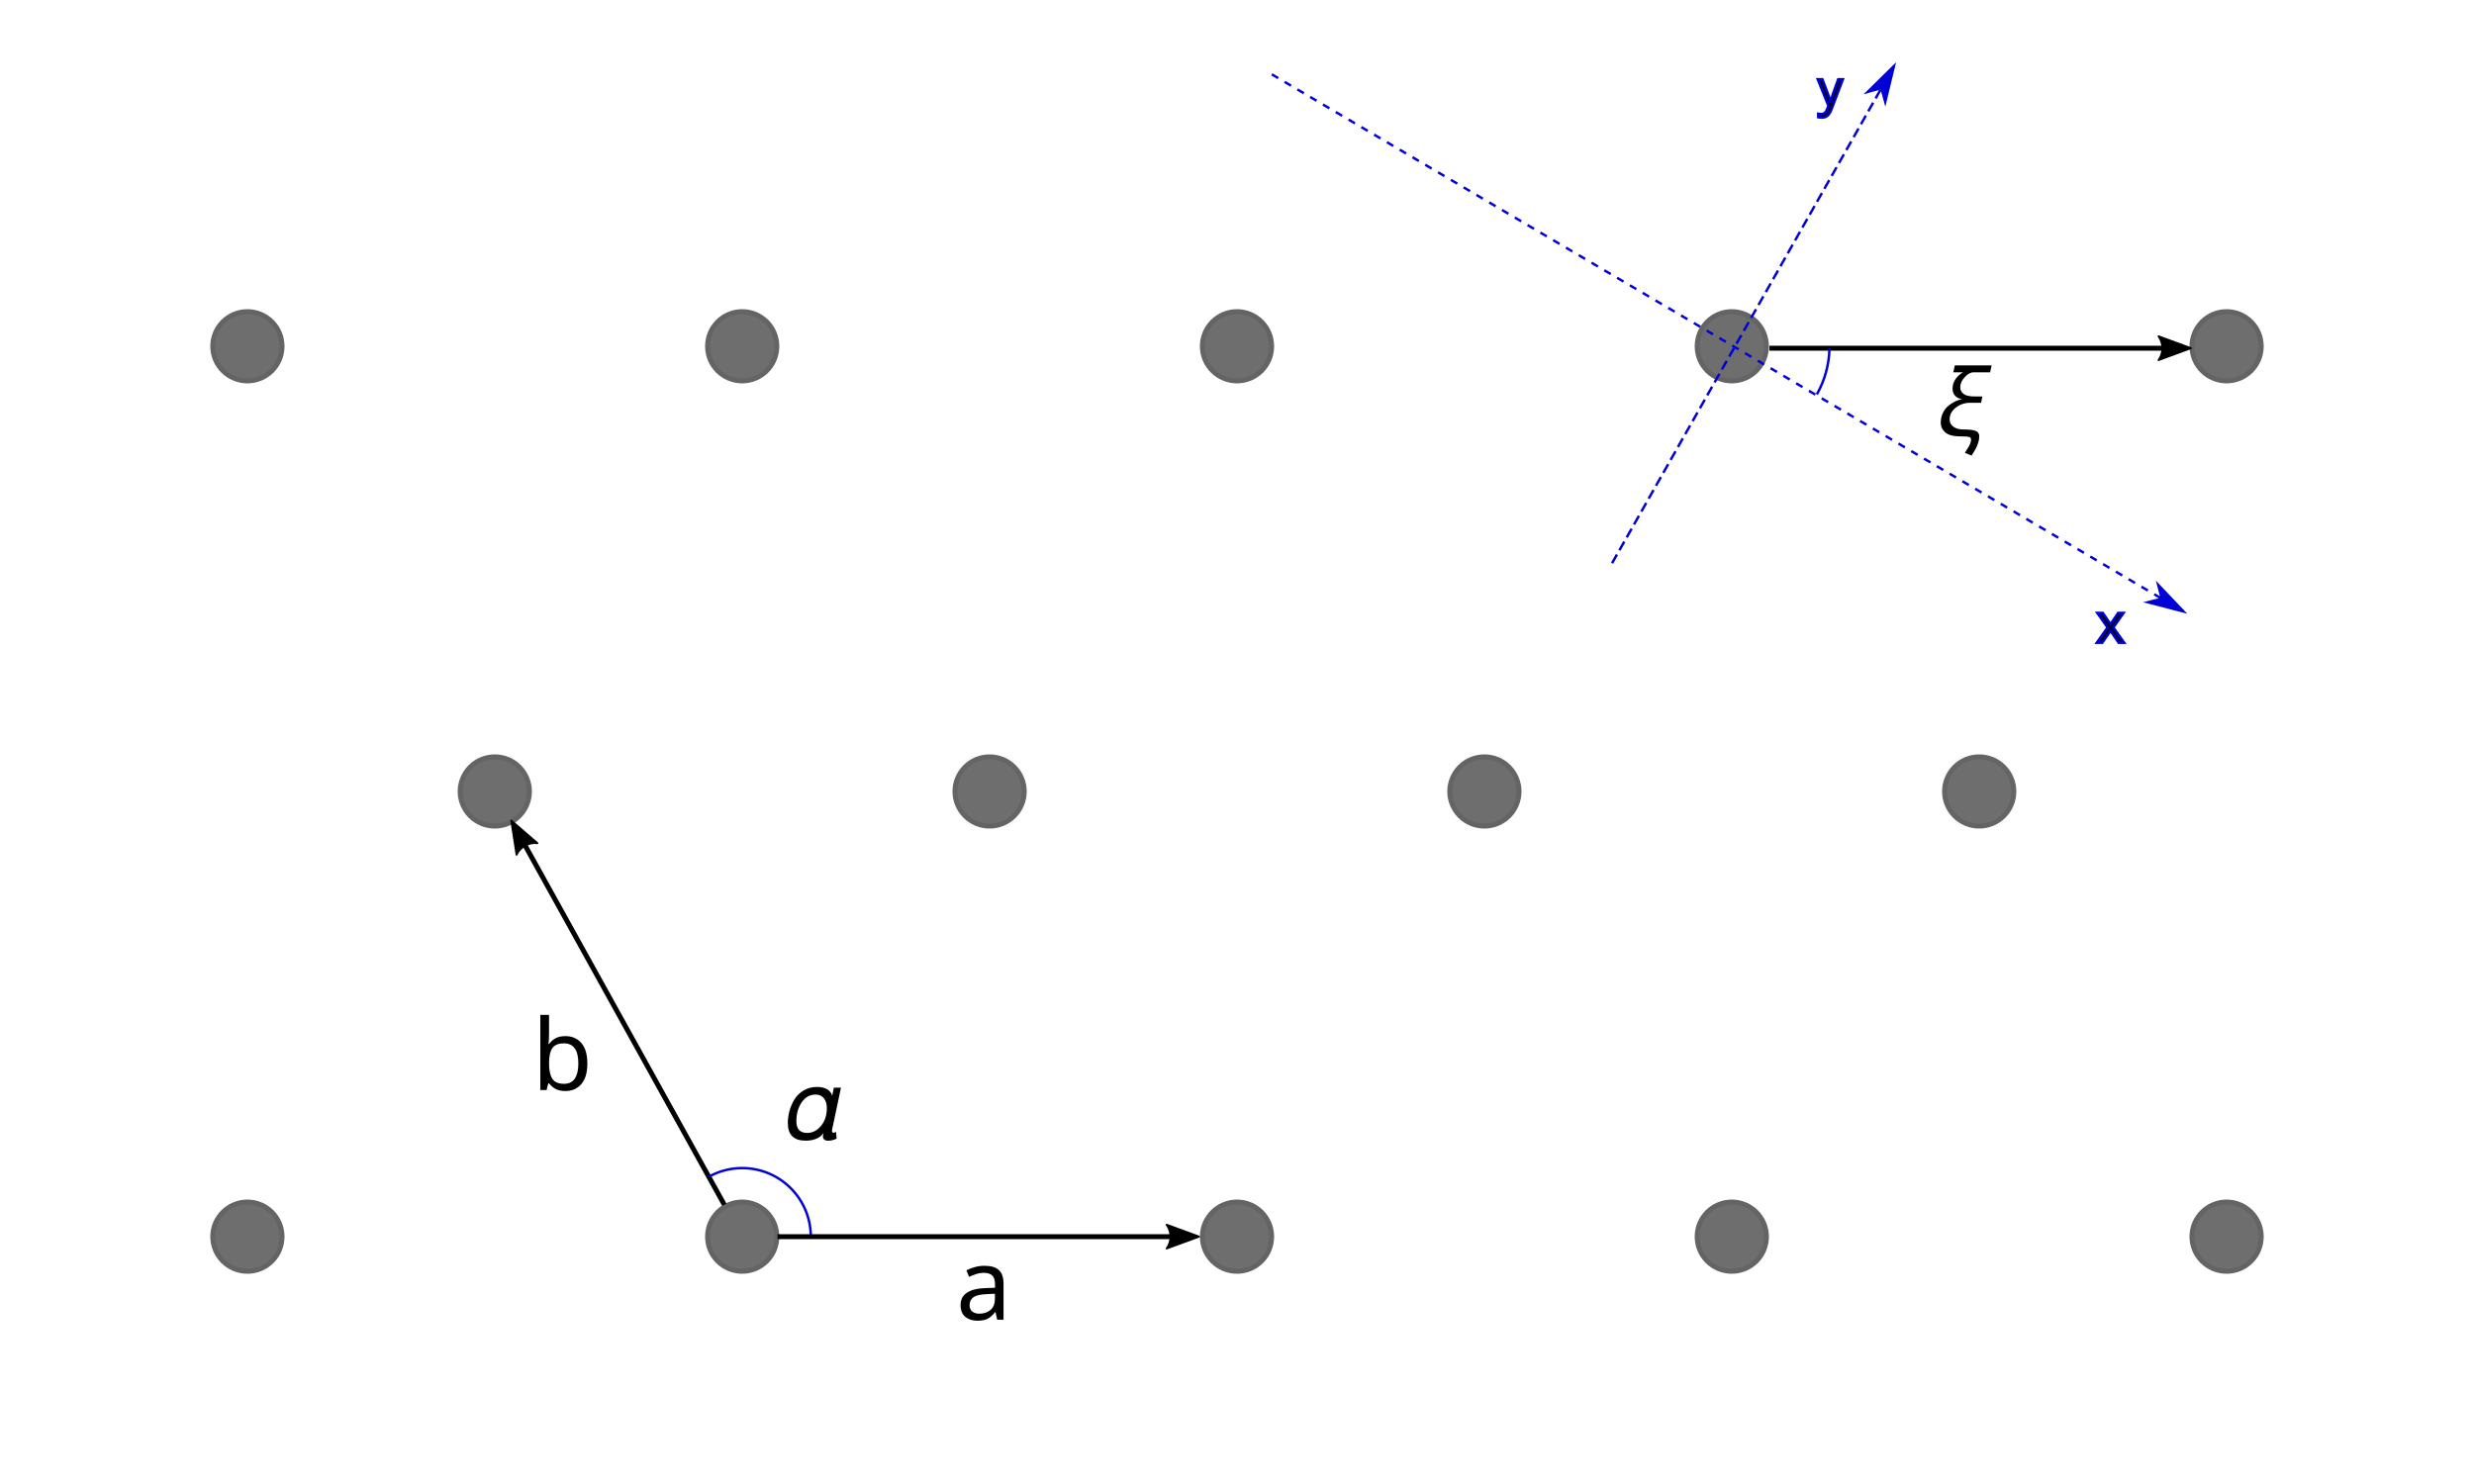
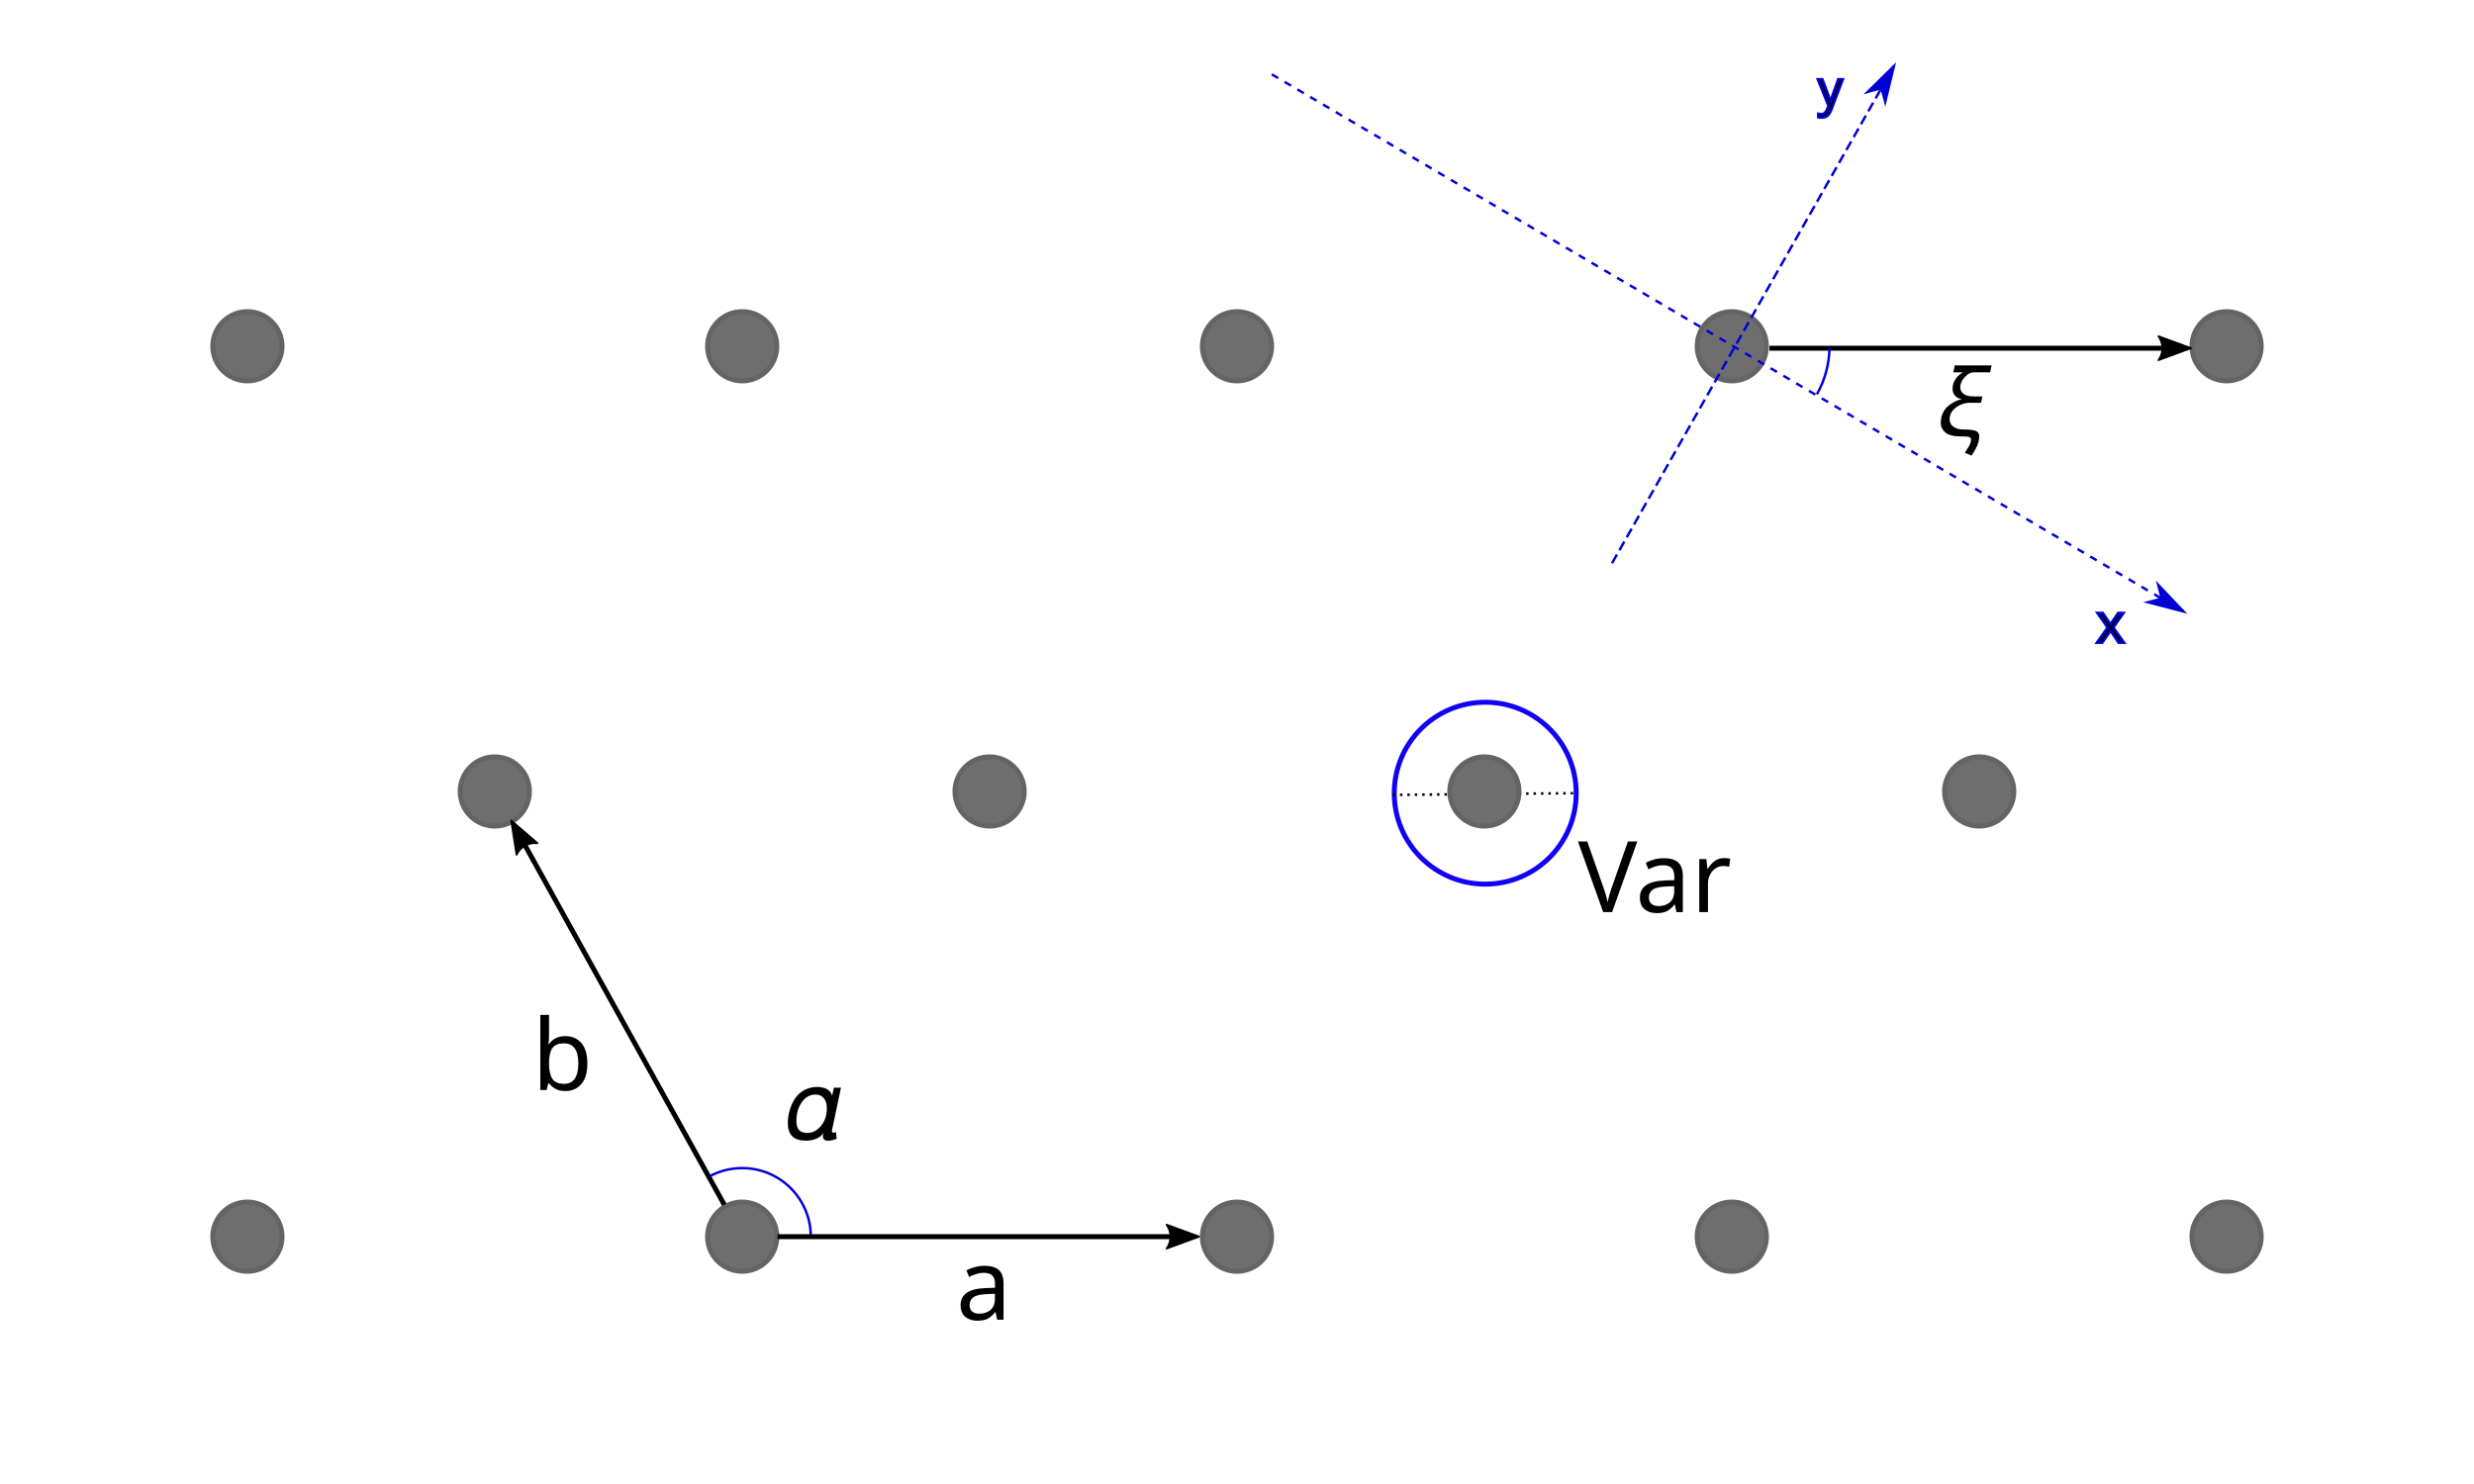
<svg xmlns="http://www.w3.org/2000/svg" width="1000" height="600" viewBox="0 0 1000 600" id="svg2" version="1.1">
  <defs id="defs4">
    <marker style="overflow:visible;" id="marker5444" refX="0.0" refY="0.0" orient="auto">
      <path transform="scale(0.6) rotate(180) translate(0,0)" d="M 8.719,4.034 L -2.207,0.016 L 8.719,-4.002 C 6.973,-1.63 6.983,1.616 8.719,4.034 z " style="fill-rule:evenodd;stroke-width:0.625;stroke-linejoin:round;stroke:#000000;stroke-opacity:1;fill:#000000;fill-opacity:1" id="path5446" />
    </marker>
    <marker style="overflow:visible;" id="marker5166" refX="0.0" refY="0.0" orient="auto">
      <path transform="scale(0.8) rotate(180) translate(12.5,0)" style="fill-rule:evenodd;stroke:#0000d6;stroke-width:1pt;stroke-opacity:1;fill:#0000d6;fill-opacity:1" d="M 0.0,0.0 L 5.0,-5.0 L -12.5,0.0 L 5.0,5.0 L 0.0,0.0 z " id="path5168" />
    </marker>
    <marker orient="auto" refY="0.0" refX="0.0" id="Arrow1Mend" style="overflow:visible;">
      <path id="path4258" d="M 0.0,0.0 L 5.0,-5.0 L -12.5,0.0 L 5.0,5.0 L 0.0,0.0 z " style="fill-rule:evenodd;stroke:#000000;stroke-width:1pt;stroke-opacity:1;fill:#000000;fill-opacity:1" transform="scale(0.4) rotate(180) translate(10,0)" />
    </marker>
    <marker orient="auto" refY="0.0" refX="0.0" id="marker6350" style="overflow:visible;">
      <path id="path6352" style="fill-rule:evenodd;stroke-width:0.625;stroke-linejoin:round;stroke:#000000;stroke-opacity:1;fill:#000000;fill-opacity:1" d="M 8.719,4.034 L -2.207,0.016 L 8.719,-4.002 C 6.973,-1.63 6.983,1.616 8.719,4.034 z " transform="scale(0.6) rotate(180) translate(0,0)" />
    </marker>
    <marker orient="auto" refY="0.0" refX="0.0" id="marker6304" style="overflow:visible;">
      <path id="path6306" style="fill-rule:evenodd;stroke-width:0.625;stroke-linejoin:round;stroke:#000000;stroke-opacity:1;fill:#000000;fill-opacity:1" d="M 8.719,4.034 L -2.207,0.016 L 8.719,-4.002 C 6.973,-1.63 6.983,1.616 8.719,4.034 z " transform="scale(1.1) rotate(180) translate(1,0)" />
    </marker>
    <marker style="overflow:visible;" id="marker5734" refX="0.0" refY="0.0" orient="auto">
      <path transform="scale(0.6) rotate(180) translate(0,0)" d="M 8.719,4.034 L -2.207,0.016 L 8.719,-4.002 C 6.973,-1.63 6.983,1.616 8.719,4.034 z " style="fill-rule:evenodd;stroke-width:0.625;stroke-linejoin:round;stroke:#000000;stroke-opacity:1;fill:#000000;fill-opacity:1" id="path5736" />
    </marker>
    <marker orient="auto" refY="0.0" refX="0.0" id="Arrow2Mend" style="overflow:visible;">
      <path id="path4213" style="fill-rule:evenodd;stroke-width:0.625;stroke-linejoin:round;stroke:#000000;stroke-opacity:1;fill:#000000;fill-opacity:1" d="M 8.719,4.034 L -2.207,0.016 L 8.719,-4.002 C 6.973,-1.63 6.983,1.616 8.719,4.034 z " transform="scale(0.6) rotate(180) translate(0,0)" />
    </marker>
    <marker orient="auto" refY="0.0" refX="0.0" id="Arrow2Lend" style="overflow:visible;">
      <path id="path4207" style="fill-rule:evenodd;stroke-width:0.625;stroke-linejoin:round;stroke:#000000;stroke-opacity:1;fill:#000000;fill-opacity:1" d="M 8.719,4.034 L -2.207,0.016 L 8.719,-4.002 C 6.973,-1.63 6.983,1.616 8.719,4.034 z " transform="scale(1.1) rotate(180) translate(1,0)" />
    </marker>
    <marker orient="auto" refY="0.0" refX="0.0" id="Arrow1Lend" style="overflow:visible;">
      <path id="path4189" d="M 0.0,0.0 L 5.0,-5.0 L -12.5,0.0 L 5.0,5.0 L 0.0,0.0 z " style="fill-rule:evenodd;stroke:#0000d6;stroke-width:1pt;stroke-opacity:1;fill:#0000d6;fill-opacity:1" transform="scale(0.8) rotate(180) translate(12.5,0)" />
    </marker>
  </defs>
  <g id="layer1" transform="translate(0,-452.3622)">
    <circle style="fill:#6e6e6e;fill-opacity:1;stroke:#646464;stroke-width:2;stroke-miterlimit:4;stroke-dasharray:none;stroke-opacity:1" id="path4176" cx="100" cy="952.362" r="14" />
    <circle r="14" cy="952.362" cx="300" id="circle4136" style="fill:#6e6e6e;fill-opacity:1;stroke:#646464;stroke-width:2;stroke-miterlimit:4;stroke-dasharray:none;stroke-opacity:1" />
    <circle style="fill:#6e6e6e;fill-opacity:1;stroke:#646464;stroke-width:2;stroke-miterlimit:4;stroke-dasharray:none;stroke-opacity:1" id="circle4138" cx="500" cy="952.362" r="14" />
    <circle r="14" cy="952.362" cx="700" id="circle4140" style="fill:#6e6e6e;fill-opacity:1;stroke:#646464;stroke-width:2;stroke-miterlimit:4;stroke-dasharray:none;stroke-opacity:1" />
    <circle style="fill:#6e6e6e;fill-opacity:1;stroke:#646464;stroke-width:2;stroke-miterlimit:4;stroke-dasharray:none;stroke-opacity:1" id="circle4142" cx="400" cy="772.362" r="14" />
    <circle r="14" cy="772.362" cx="200" id="circle4144" style="fill:#6e6e6e;fill-opacity:1;stroke:#646464;stroke-width:2;stroke-miterlimit:4;stroke-dasharray:none;stroke-opacity:1" />
-     <circle r="14" cy="772.362" cx="600" id="circle4146" style="fill:#6e6e6e;fill-opacity:1;stroke:#646464;stroke-width:2;stroke-miterlimit:4;stroke-dasharray:none;stroke-opacity:1" />
    <circle style="fill:#6e6e6e;fill-opacity:1;stroke:#646464;stroke-width:2;stroke-miterlimit:4;stroke-dasharray:none;stroke-opacity:1" id="circle4148" cx="800" cy="772.362" r="14" />
    <circle r="14" cy="952.362" cx="900" id="circle4150" style="fill:#6e6e6e;fill-opacity:1;stroke:#646464;stroke-width:2;stroke-miterlimit:4;stroke-dasharray:none;stroke-opacity:1" />
    <circle style="fill:#6e6e6e;fill-opacity:1;stroke:#646464;stroke-width:2;stroke-miterlimit:4;stroke-dasharray:none;stroke-opacity:1" id="circle4152" cx="100" cy="592.362" r="14" />
    <circle r="14" cy="592.362" cx="300" id="circle4154" style="fill:#6e6e6e;fill-opacity:1;stroke:#646464;stroke-width:2;stroke-miterlimit:4;stroke-dasharray:none;stroke-opacity:1" />
    <circle style="fill:#6e6e6e;fill-opacity:1;stroke:#646464;stroke-width:2;stroke-miterlimit:4;stroke-dasharray:none;stroke-opacity:1" id="circle4156" cx="500" cy="592.362" r="14" />
    <circle r="14" cy="592.362" cx="700" id="circle4167" style="fill:#6e6e6e;fill-opacity:1;stroke:#646464;stroke-width:2;stroke-miterlimit:4;stroke-dasharray:none;stroke-opacity:1" />
    <circle style="fill:#6e6e6e;fill-opacity:1;stroke:#646464;stroke-width:2;stroke-miterlimit:4;stroke-dasharray:none;stroke-opacity:1" id="circle4178" cx="900" cy="592.362" r="14" />
-     <text xml:space="preserve" style="font-style:normal;font-weight:normal;font-size:40px;line-height:125%;font-family:sans-serif;letter-spacing:0px;word-spacing:0px;fill:#000000;fill-opacity:1;stroke:none;stroke-width:1px;stroke-linecap:butt;stroke-linejoin:miter;stroke-opacity:1" x="386.429" y="985.934" id="text6450">
-       <tspan id="tspan6452" x="386.429" y="985.934">a</tspan>
+     <text xml:space="preserve" style="font-style:normal;font-weight:normal;line-height:0%;font-family:sans-serif;letter-spacing:0px;word-spacing:0px;fill:#000000;fill-opacity:1;stroke:none;stroke-width:1px;stroke-linecap:butt;stroke-linejoin:miter;stroke-opacity:1" x="386.429" y="985.934" id="text6450">
+       <tspan id="tspan6452" x="386.429" y="985.934" style="font-size:40px;line-height:1.25">a</tspan>
    </text>
-     <text xml:space="preserve" style="font-style:normal;font-weight:normal;font-size:40px;line-height:125%;font-family:sans-serif;letter-spacing:0px;word-spacing:0px;fill:#000000;fill-opacity:1;stroke:none;stroke-width:1px;stroke-linecap:butt;stroke-linejoin:miter;stroke-opacity:1" x="215" y="893.076" id="text6454">
-       <tspan id="tspan6456" x="215" y="893.076">b</tspan>
+     <text xml:space="preserve" style="font-style:normal;font-weight:normal;line-height:0%;font-family:sans-serif;letter-spacing:0px;word-spacing:0px;fill:#000000;fill-opacity:1;stroke:none;stroke-width:1px;stroke-linecap:butt;stroke-linejoin:miter;stroke-opacity:1" x="215" y="893.076" id="text6454">
+       <tspan id="tspan6456" x="215" y="893.076" style="font-size:40px;line-height:1.25">b</tspan>
    </text>
    <path style="fill:none;fill-rule:evenodd;stroke:#000000;stroke-width:2;stroke-linecap:butt;stroke-linejoin:miter;stroke-miterlimit:4;stroke-dasharray:none;stroke-opacity:1;marker-end:url(#marker6350)" d="M 292.771,939.458 207.955,786.451" id="path6302" />
    <path style="color:#000000;font-style:normal;font-variant:normal;font-weight:normal;font-stretch:normal;font-size:medium;line-height:normal;font-family:sans-serif;text-indent:0;text-align:start;text-decoration:none;text-decoration-line:none;text-decoration-style:solid;text-decoration-color:#000000;letter-spacing:normal;word-spacing:normal;text-transform:none;direction:ltr;block-progression:tb;writing-mode:lr-tb;baseline-shift:baseline;text-anchor:start;white-space:normal;clip-rule:nonzero;display:inline;overflow:visible;visibility:visible;opacity:1;isolation:auto;mix-blend-mode:normal;color-interpolation:sRGB;color-interpolation-filters:linearRGB;solid-color:#000000;solid-opacity:1;fill:#0000dc;fill-opacity:1;fill-rule:nonzero;stroke:none;stroke-width:1;stroke-linecap:butt;stroke-linejoin:miter;stroke-miterlimit:4;stroke-dasharray:none;stroke-dashoffset:0;stroke-opacity:1;color-rendering:auto;image-rendering:auto;shape-rendering:auto;text-rendering:auto;enable-background:accumulate" d="M 300 471.77 C 295.064 471.77 290.425 473.04 286.387 475.268 L 286.871 476.139 C 290.765 473.993 295.238 472.77 300 472.77 C 315.046 472.77 327.232 484.954 327.232 500 L 328.232 500 C 328.232 484.414 315.586 471.77 300 471.77 z " transform="translate(0,452.3622)" id="path6620" />
    <path style="fill:none;fill-rule:evenodd;stroke:#000000;stroke-width:2;stroke-linecap:butt;stroke-linejoin:miter;stroke-miterlimit:4;stroke-dasharray:none;stroke-opacity:1;marker-end:url(#Arrow2Mend)" d="m 314.286,952.363 167.728,0" id="path4180" />
-     <text xml:space="preserve" style="font-style:normal;font-weight:normal;font-size:40px;line-height:125%;font-family:sans-serif;letter-spacing:0px;word-spacing:0px;fill:#000000;fill-opacity:1;stroke:none;stroke-width:1px;stroke-linecap:butt;stroke-linejoin:miter;stroke-opacity:1" x="317.491" y="913.062" id="text5031">
-       <tspan id="tspan5033" x="317.491" y="913.062">𝛼</tspan>
+     <text xml:space="preserve" style="font-style:normal;font-weight:normal;line-height:0%;font-family:sans-serif;letter-spacing:0px;word-spacing:0px;fill:#000000;fill-opacity:1;stroke:none;stroke-width:1px;stroke-linecap:butt;stroke-linejoin:miter;stroke-opacity:1" x="317.491" y="913.062" id="text5031">
+       <tspan id="tspan5033" x="317.491" y="913.062" style="font-size:40px;line-height:1.25">𝛼</tspan>
    </text>
-     <text xml:space="preserve" style="font-style:normal;font-weight:normal;font-size:40px;line-height:125%;font-family:sans-serif;letter-spacing:0px;word-spacing:0px;fill:#000000;fill-opacity:1;stroke:none;stroke-width:1px;stroke-linecap:butt;stroke-linejoin:miter;stroke-opacity:1" x="307.591" y="1209.34" id="text5035">
-       <tspan id="tspan5037" x="307.591" y="1209.34">𝜶</tspan>
+     <text xml:space="preserve" style="font-style:normal;font-weight:normal;line-height:0%;font-family:sans-serif;letter-spacing:0px;word-spacing:0px;fill:#000000;fill-opacity:1;stroke:none;stroke-width:1px;stroke-linecap:butt;stroke-linejoin:miter;stroke-opacity:1" x="307.591" y="1209.34" id="text5035">
+       <tspan id="tspan5037" x="307.591" y="1209.34" style="font-size:40px;line-height:1.25">𝜶</tspan>
    </text>
    <path style="fill:none;fill-rule:evenodd;stroke:#0000de;stroke-width:1;stroke-linecap:butt;stroke-linejoin:miter;stroke-opacity:1;stroke-miterlimit:4;stroke-dasharray:3, 3;marker-end:url(#Arrow1Lend);stroke-dashoffset:0" d="M 514.073,482.424 882.463,699.526" id="path5058" />
    <path style="fill:none;fill-rule:evenodd;stroke:#0000d6;stroke-width:1;stroke-linecap:butt;stroke-linejoin:miter;stroke-miterlimit:4;stroke-dasharray:4, 2;stroke-dashoffset:0;stroke-opacity:1;marker-end:url(#marker5166)" d="m 651.605,680.058 113.841,-200.825" id="path5152" />
-     <text xml:space="preserve" style="font-style:normal;font-weight:normal;font-size:40px;line-height:125%;font-family:sans-serif;letter-spacing:0px;word-spacing:0px;fill:#000000;fill-opacity:1;stroke:none;stroke-width:1px;stroke-linecap:butt;stroke-linejoin:miter;stroke-opacity:1" x="847.114" y="712.244" id="text5414">
-       <tspan id="tspan5416" x="847.114" y="712.244" style="font-style:normal;font-variant:normal;font-weight:normal;font-stretch:normal;font-size:22.5px;font-family:'Adobe Courier';-inkscape-font-specification:'Adobe Courier';stroke:#0000d8;stroke-opacity:1">x</tspan>
+     <text xml:space="preserve" style="font-style:normal;font-weight:normal;line-height:0%;font-family:sans-serif;letter-spacing:0px;word-spacing:0px;fill:#000000;fill-opacity:1;stroke:none;stroke-width:1px;stroke-linecap:butt;stroke-linejoin:miter;stroke-opacity:1" x="847.114" y="712.244" id="text5414">
+       <tspan id="tspan5416" x="847.114" y="712.244" style="font-style:normal;font-variant:normal;font-weight:normal;font-stretch:normal;font-size:22.5px;line-height:1.25;font-family:'Adobe Courier';-inkscape-font-specification:'Adobe Courier';stroke:#0000d8;stroke-opacity:1">x</tspan>
    </text>
-     <text xml:space="preserve" style="font-style:normal;font-weight:normal;font-size:40px;line-height:125%;font-family:sans-serif;letter-spacing:0px;word-spacing:0px;fill:#000000;fill-opacity:1;stroke:none;stroke-width:1px;stroke-linecap:butt;stroke-linejoin:miter;stroke-opacity:1" x="734.71" y="495.122" id="text5414-9">
-       <tspan id="tspan5416-1" x="734.71" y="495.122" style="font-style:normal;font-variant:normal;font-weight:normal;font-stretch:normal;font-size:20px;font-family:'Adobe Courier';-inkscape-font-specification:'Adobe Courier';stroke:#0000d8;stroke-opacity:1">y</tspan>
+     <text xml:space="preserve" style="font-style:normal;font-weight:normal;line-height:0%;font-family:sans-serif;letter-spacing:0px;word-spacing:0px;fill:#000000;fill-opacity:1;stroke:none;stroke-width:1px;stroke-linecap:butt;stroke-linejoin:miter;stroke-opacity:1" x="734.71" y="495.122" id="text5414-9">
+       <tspan id="tspan5416-1" x="734.71" y="495.122" style="font-style:normal;font-variant:normal;font-weight:normal;font-stretch:normal;font-size:20px;line-height:1.25;font-family:'Adobe Courier';-inkscape-font-specification:'Adobe Courier';stroke:#0000d8;stroke-opacity:1">y</tspan>
    </text>
    <path id="path5442" d="m 715.215,593.153 167.728,0" style="fill:none;fill-rule:evenodd;stroke:#000000;stroke-width:2;stroke-linecap:butt;stroke-linejoin:miter;stroke-miterlimit:4;stroke-dasharray:none;stroke-opacity:1;marker-end:url(#marker5444)" />
    <path style="color:#000000;font-style:normal;font-variant:normal;font-weight:normal;font-stretch:normal;font-size:medium;line-height:normal;font-family:sans-serif;text-indent:0;text-align:start;text-decoration:none;text-decoration-line:none;text-decoration-style:solid;text-decoration-color:#000000;letter-spacing:normal;word-spacing:normal;text-transform:none;direction:ltr;block-progression:tb;writing-mode:lr-tb;baseline-shift:baseline;text-anchor:start;white-space:normal;clip-rule:nonzero;display:inline;overflow:visible;visibility:visible;opacity:1;isolation:auto;mix-blend-mode:normal;color-interpolation:sRGB;color-interpolation-filters:linearRGB;solid-color:#000000;solid-opacity:1;fill:#0000d8;fill-opacity:1;fill-rule:nonzero;stroke:none;stroke-width:1;stroke-linecap:butt;stroke-linejoin:miter;stroke-miterlimit:4;stroke-dasharray:none;stroke-dashoffset:0;stroke-opacity:1;color-rendering:auto;image-rendering:auto;shape-rendering:auto;text-rendering:auto;enable-background:accumulate" d="M 738.982 140.711 C 738.862 147.421 737.046 153.715 733.949 159.188 L 734.809 159.689 C 737.994 154.068 739.862 147.603 739.982 140.711 L 738.982 140.711 z " transform="translate(0,452.3622)" id="path6024" />
-     <text xml:space="preserve" style="font-style:normal;font-weight:normal;font-size:40px;line-height:125%;font-family:sans-serif;letter-spacing:0px;word-spacing:0px;fill:#000000;fill-opacity:1;stroke:none;stroke-width:1px;stroke-linecap:butt;stroke-linejoin:miter;stroke-opacity:1" x="784.181" y="628.805" id="text6045">
-       <tspan id="tspan6047" x="784.181" y="628.805">𝜉</tspan>
+     <text xml:space="preserve" style="font-style:normal;font-weight:normal;line-height:0%;font-family:sans-serif;letter-spacing:0px;word-spacing:0px;fill:#000000;fill-opacity:1;stroke:none;stroke-width:1px;stroke-linecap:butt;stroke-linejoin:miter;stroke-opacity:1" x="784.181" y="628.805" id="text6045">
+       <tspan id="tspan6047" x="784.181" y="628.805" style="font-size:40px;line-height:1.25">𝜉</tspan>
    </text>
+     <circle style="fill:none;fill-opacity:1;stroke:#1100f5;stroke-width:2;stroke-miterlimit:4;stroke-dasharray:none;stroke-opacity:1" id="path974" cx="600.334" cy="773.055" r="36.77" />
+     <path style="fill:none;stroke:#000000;stroke-width:1;stroke-linecap:butt;stroke-linejoin:miter;stroke-opacity:1;stroke-miterlimit:4;stroke-dasharray:1,2;stroke-dashoffset:0" d="m 562.857,773.762 74.246,-0.707" id="path976" />
+     <text xml:space="preserve" style="font-style:normal;font-weight:normal;font-size:40px;line-height:1.25;font-family:sans-serif;letter-spacing:0px;word-spacing:0px;fill:#000000;fill-opacity:1;stroke:none" x="637.81" y="821.138" id="text980">
+       <tspan id="tspan978" x="637.81" y="821.138">Var</tspan>
+     </text>
+     <circle r="14" cy="772.362" cx="600" id="circle4146" style="fill:#6e6e6e;fill-opacity:1;stroke:#646464;stroke-width:2;stroke-miterlimit:4;stroke-dasharray:none;stroke-opacity:1" />
  </g>
</svg>
